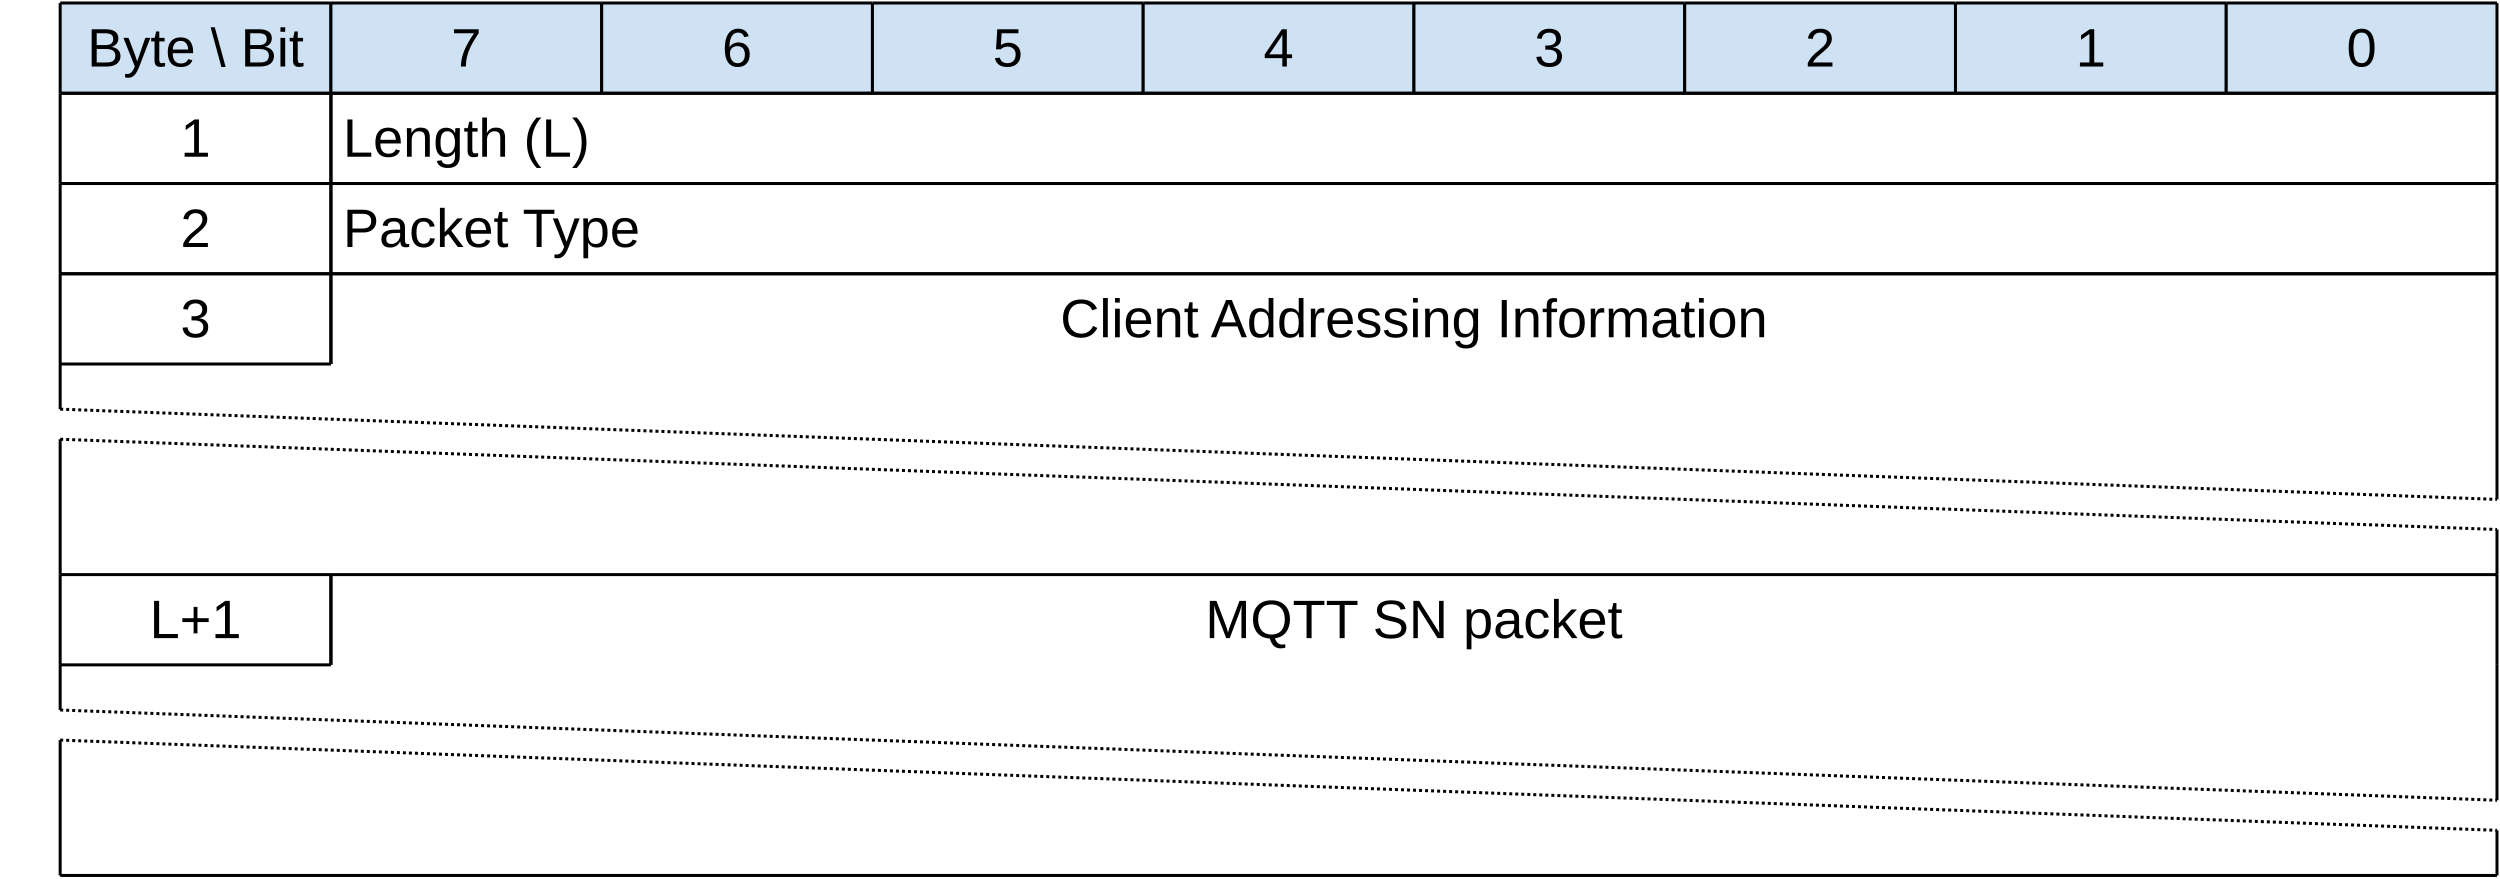
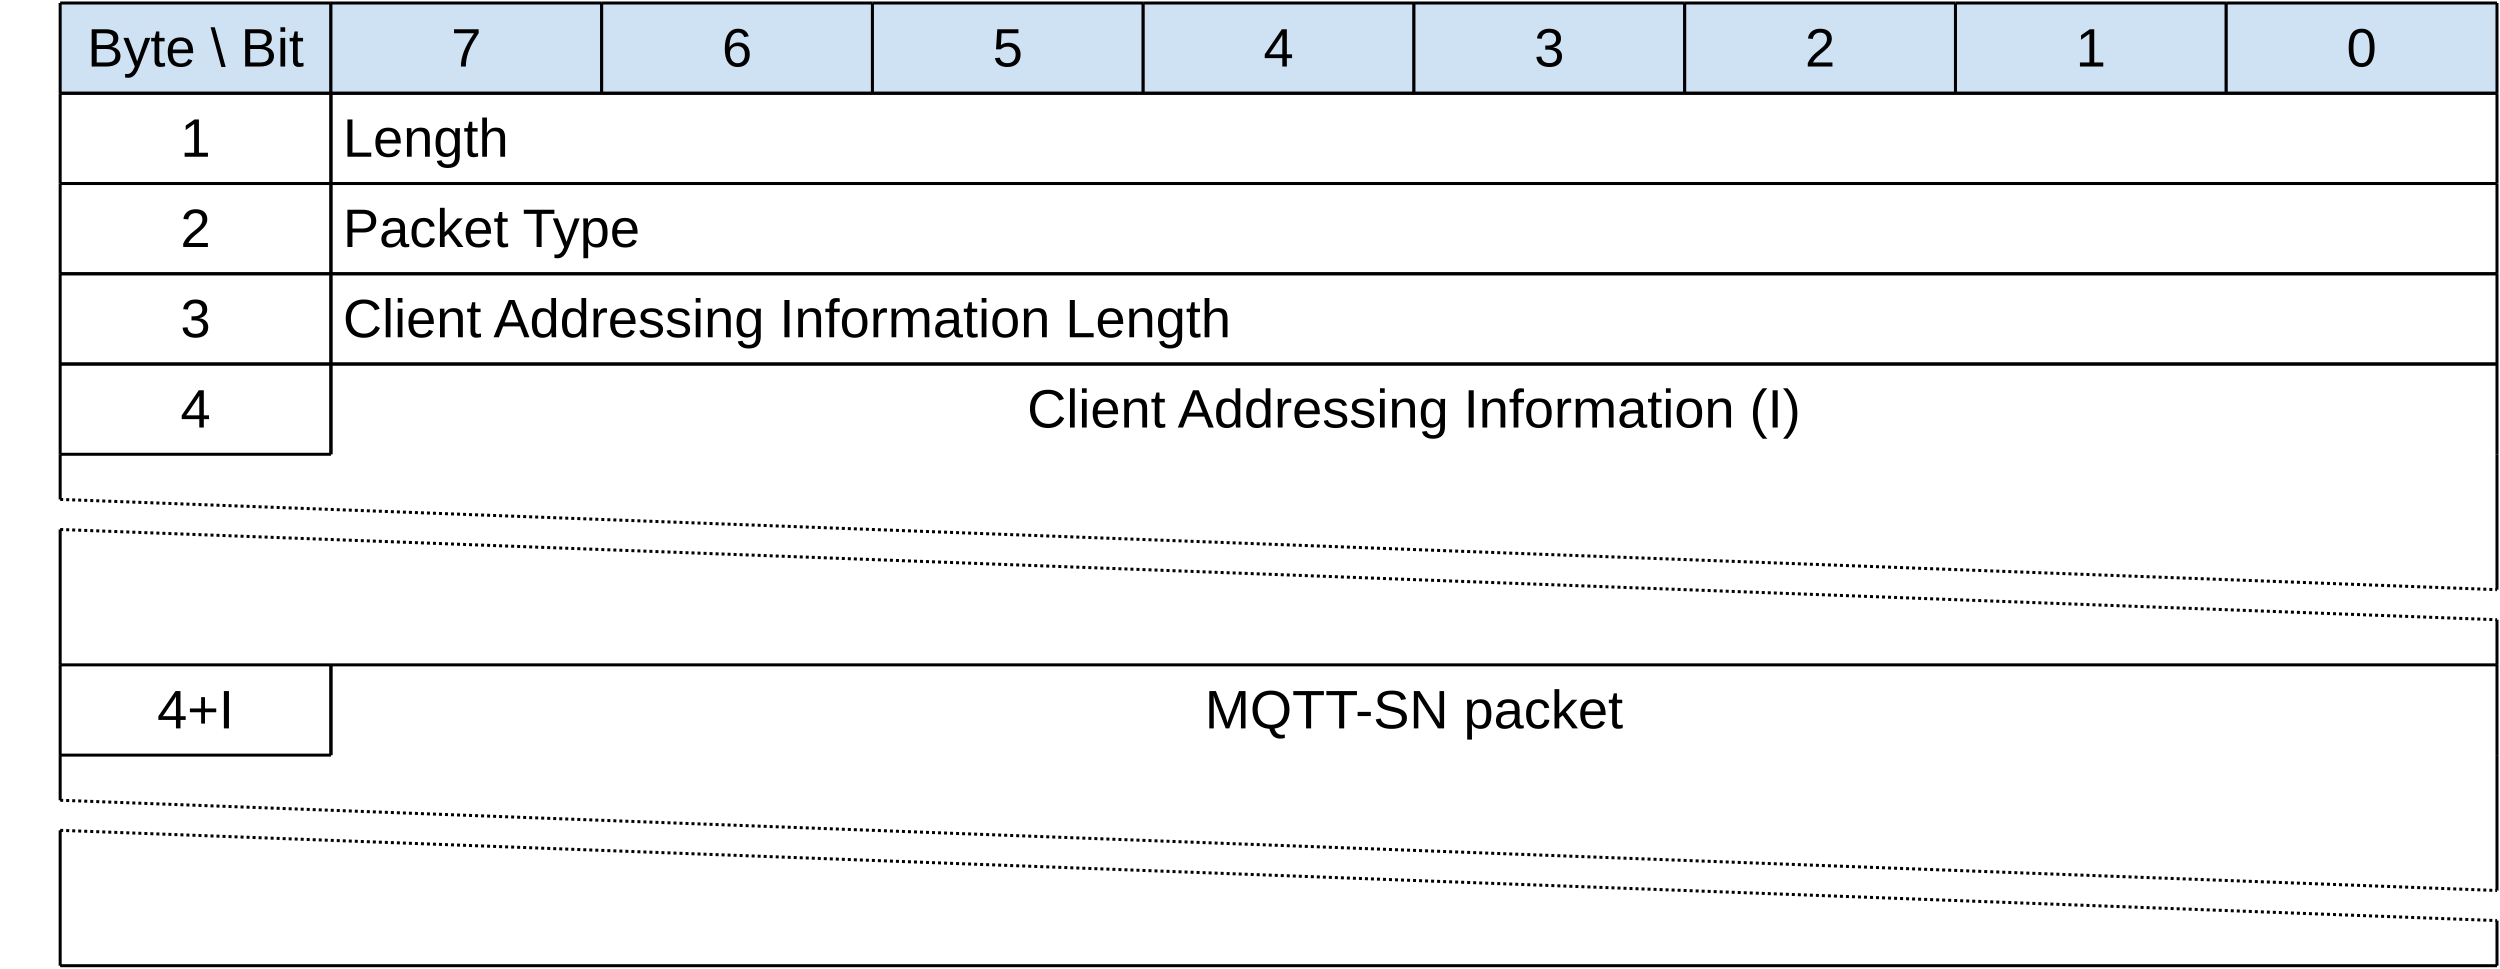
- <svg xmlns="http://www.w3.org/2000/svg" version="1.0" width="831" height="292" viewBox="0 0 831 292">
+ <svg xmlns="http://www.w3.org/2000/svg" version="1.0" width="831" height="322" viewBox="0 0 831 322">
  <rect x="20" y="1" height="30" width="90" fill="#cfe2f3" />
  <line x1="20" y1="1" x2="110" y2="1" stroke="#000000" stroke-width="1" />
  <line x1="20" y1="31" x2="110" y2="31" stroke="#000000" stroke-width="1" />
  <line x1="110" y1="1" x2="110" y2="31" stroke="#000000" stroke-width="1" />
  <line x1="20" y1="1" x2="20" y2="31" stroke="#000000" stroke-width="1" />
  <text font-size="18" font-family="Arial" x="65" y="17" text-anchor="middle" dominant-baseline="middle">Byte \ Bit</text>
  <rect x="110" y="1" height="30" width="90" fill="#cfe2f3" />
  <line x1="110" y1="1" x2="200" y2="1" stroke="#000000" stroke-width="1" />
  <line x1="110" y1="31" x2="200" y2="31" stroke="#000000" stroke-width="1" />
  <line x1="200" y1="1" x2="200" y2="31" stroke="#000000" stroke-width="1" />
  <line x1="110" y1="1" x2="110" y2="31" stroke="#000000" stroke-width="1" />
  <text font-size="18" font-family="Arial" x="155" y="17" text-anchor="middle" dominant-baseline="middle">7</text>
  <rect x="200" y="1" height="30" width="90" fill="#cfe2f3" />
  <line x1="200" y1="1" x2="290" y2="1" stroke="#000000" stroke-width="1" />
  <line x1="200" y1="31" x2="290" y2="31" stroke="#000000" stroke-width="1" />
  <line x1="290" y1="1" x2="290" y2="31" stroke="#000000" stroke-width="1" />
  <line x1="200" y1="1" x2="200" y2="31" stroke="#000000" stroke-width="1" />
  <text font-size="18" font-family="Arial" x="245" y="17" text-anchor="middle" dominant-baseline="middle">6</text>
  <rect x="290" y="1" height="30" width="90" fill="#cfe2f3" />
  <line x1="290" y1="1" x2="380" y2="1" stroke="#000000" stroke-width="1" />
  <line x1="290" y1="31" x2="380" y2="31" stroke="#000000" stroke-width="1" />
  <line x1="380" y1="1" x2="380" y2="31" stroke="#000000" stroke-width="1" />
  <line x1="290" y1="1" x2="290" y2="31" stroke="#000000" stroke-width="1" />
  <text font-size="18" font-family="Arial" x="335" y="17" text-anchor="middle" dominant-baseline="middle">5</text>
  <rect x="380" y="1" height="30" width="90" fill="#cfe2f3" />
  <line x1="380" y1="1" x2="470" y2="1" stroke="#000000" stroke-width="1" />
  <line x1="380" y1="31" x2="470" y2="31" stroke="#000000" stroke-width="1" />
  <line x1="470" y1="1" x2="470" y2="31" stroke="#000000" stroke-width="1" />
  <line x1="380" y1="1" x2="380" y2="31" stroke="#000000" stroke-width="1" />
  <text font-size="18" font-family="Arial" x="425" y="17" text-anchor="middle" dominant-baseline="middle">4</text>
  <rect x="470" y="1" height="30" width="90" fill="#cfe2f3" />
  <line x1="470" y1="1" x2="560" y2="1" stroke="#000000" stroke-width="1" />
  <line x1="470" y1="31" x2="560" y2="31" stroke="#000000" stroke-width="1" />
  <line x1="560" y1="1" x2="560" y2="31" stroke="#000000" stroke-width="1" />
  <line x1="470" y1="1" x2="470" y2="31" stroke="#000000" stroke-width="1" />
  <text font-size="18" font-family="Arial" x="515" y="17" text-anchor="middle" dominant-baseline="middle">3</text>
  <rect x="560" y="1" height="30" width="90" fill="#cfe2f3" />
  <line x1="560" y1="1" x2="650" y2="1" stroke="#000000" stroke-width="1" />
  <line x1="560" y1="31" x2="650" y2="31" stroke="#000000" stroke-width="1" />
  <line x1="650" y1="1" x2="650" y2="31" stroke="#000000" stroke-width="1" />
  <line x1="560" y1="1" x2="560" y2="31" stroke="#000000" stroke-width="1" />
  <text font-size="18" font-family="Arial" x="605" y="17" text-anchor="middle" dominant-baseline="middle">2</text>
  <rect x="650" y="1" height="30" width="90" fill="#cfe2f3" />
  <line x1="650" y1="1" x2="740" y2="1" stroke="#000000" stroke-width="1" />
  <line x1="650" y1="31" x2="740" y2="31" stroke="#000000" stroke-width="1" />
  <line x1="740" y1="1" x2="740" y2="31" stroke="#000000" stroke-width="1" />
  <line x1="650" y1="1" x2="650" y2="31" stroke="#000000" stroke-width="1" />
  <text font-size="18" font-family="Arial" x="695" y="17" text-anchor="middle" dominant-baseline="middle">1</text>
  <rect x="740" y="1" height="30" width="90" fill="#cfe2f3" />
  <line x1="740" y1="1" x2="830" y2="1" stroke="#000000" stroke-width="1" />
  <line x1="740" y1="31" x2="830" y2="31" stroke="#000000" stroke-width="1" />
  <line x1="830" y1="1" x2="830" y2="31" stroke="#000000" stroke-width="1" />
  <line x1="740" y1="1" x2="740" y2="31" stroke="#000000" stroke-width="1" />
  <text font-size="18" font-family="Arial" x="785" y="17" text-anchor="middle" dominant-baseline="middle">0</text>
  <text font-size="18" font-family="Arial" x="15" y="16" text-anchor="end"> </text>
  <text font-size="18" font-family="Arial" x="15" y="46" text-anchor="end"> </text>
  <line x1="20" y1="31" x2="110" y2="31" stroke="#000000" stroke-width="1" />
  <line x1="20" y1="61" x2="110" y2="61" stroke="#000000" stroke-width="1" />
  <line x1="110" y1="31" x2="110" y2="61" stroke="#000000" stroke-width="1" />
  <line x1="20" y1="31" x2="20" y2="61" stroke="#000000" stroke-width="1" />
  <text font-size="18" font-family="Arial" x="65" y="47" text-anchor="middle" dominant-baseline="middle">1</text>
  <line x1="110" y1="31" x2="830" y2="31" stroke="#000000" stroke-width="1" />
  <line x1="110" y1="61" x2="830" y2="61" stroke="#000000" stroke-width="1" />
  <line x1="830" y1="31" x2="830" y2="61" stroke="#000000" stroke-width="1" />
  <line x1="110" y1="31" x2="110" y2="61" stroke="#000000" stroke-width="1" />
-   <text font-size="18" font-family="Arial" x="114" y="47" text-anchor="start" dominant-baseline="middle">Length (L)</text>
+   <text font-size="18" font-family="Arial" x="114" y="47" text-anchor="start" dominant-baseline="middle">Length</text>
  <text font-size="18" font-family="Arial" x="15" y="76" text-anchor="end"> </text>
  <line x1="20" y1="61" x2="110" y2="61" stroke="#000000" stroke-width="1" />
  <line x1="20" y1="91" x2="110" y2="91" stroke="#000000" stroke-width="1" />
  <line x1="110" y1="61" x2="110" y2="91" stroke="#000000" stroke-width="1" />
  <line x1="20" y1="61" x2="20" y2="91" stroke="#000000" stroke-width="1" />
  <text font-size="18" font-family="Arial" x="65" y="77" text-anchor="middle" dominant-baseline="middle">2</text>
  <line x1="110" y1="61" x2="830" y2="61" stroke="#000000" stroke-width="1" />
  <line x1="110" y1="91" x2="830" y2="91" stroke="#000000" stroke-width="1" />
  <line x1="830" y1="61" x2="830" y2="91" stroke="#000000" stroke-width="1" />
  <line x1="110" y1="61" x2="110" y2="91" stroke="#000000" stroke-width="1" />
  <text font-size="18" font-family="Arial" x="114" y="77" text-anchor="start" dominant-baseline="middle">Packet Type</text>
  <text font-size="18" font-family="Arial" x="15" y="106" text-anchor="end"> </text>
  <line x1="20" y1="91" x2="110" y2="91" stroke="#000000" stroke-width="1" />
  <line x1="20" y1="121" x2="110" y2="121" stroke="#000000" stroke-width="1" />
  <line x1="110" y1="91" x2="110" y2="121" stroke="#000000" stroke-width="1" />
  <line x1="20" y1="91" x2="20" y2="121" stroke="#000000" stroke-width="1" />
  <text font-size="18" font-family="Arial" x="65" y="107" text-anchor="middle" dominant-baseline="middle">3</text>
  <line x1="110" y1="91" x2="830" y2="91" stroke="#000000" stroke-width="1" />
+   <line x1="110" y1="121" x2="830" y2="121" stroke="#000000" stroke-width="1" />
  <line x1="830" y1="91" x2="830" y2="121" stroke="#000000" stroke-width="1" />
  <line x1="110" y1="91" x2="110" y2="121" stroke="#000000" stroke-width="1" />
-   <text font-size="18" font-family="Arial" x="470" y="107" text-anchor="middle" dominant-baseline="middle">Client Addressing Information</text>
+   <text font-size="18" font-family="Arial" x="114" y="107" text-anchor="start" dominant-baseline="middle">Client Addressing Information Length</text>
  <text font-size="18" font-family="Arial" x="15" y="136" text-anchor="end"> </text>
-   <line x1="20" y1="121" x2="20" y2="136" stroke="#000000" stroke-width="1" />
-   <line x1="830" y1="121" x2="830" y2="166" stroke="#000000" stroke-width="1" />
-   <line stroke-dasharray="1,1" x1="20" y1="136" x2="830" y2="166" stroke="#000000" stroke-width="1" />
-   <line x1="20" y1="146" x2="20" y2="191" stroke="#000000" stroke-width="1" />
-   <line x1="830" y1="176" x2="830" y2="191" stroke="#000000" stroke-width="1" />
-   <line stroke-dasharray="1,1" x1="20" y1="146" x2="830" y2="176" stroke="#000000" stroke-width="1" />
-   <text font-size="18" font-family="Arial" x="15" y="206" text-anchor="end"> </text>
-   <line x1="20" y1="191" x2="110" y2="191" stroke="#000000" stroke-width="1" />
+   <line x1="20" y1="121" x2="110" y2="121" stroke="#000000" stroke-width="1" />
+   <line x1="20" y1="151" x2="110" y2="151" stroke="#000000" stroke-width="1" />
+   <line x1="110" y1="121" x2="110" y2="151" stroke="#000000" stroke-width="1" />
+   <line x1="20" y1="121" x2="20" y2="151" stroke="#000000" stroke-width="1" />
+   <text font-size="18" font-family="Arial" x="65" y="137" text-anchor="middle" dominant-baseline="middle">4</text>
+   <line x1="110" y1="121" x2="830" y2="121" stroke="#000000" stroke-width="1" />
+   <line x1="830" y1="121" x2="830" y2="151" stroke="#000000" stroke-width="1" />
+   <line x1="110" y1="121" x2="110" y2="151" stroke="#000000" stroke-width="1" />
+   <text font-size="18" font-family="Arial" x="470" y="137" text-anchor="middle" dominant-baseline="middle">Client Addressing Information (I)</text>
+   <text font-size="18" font-family="Arial" x="15" y="166" text-anchor="end"> </text>
+   <line x1="20" y1="151" x2="20" y2="166" stroke="#000000" stroke-width="1" />
+   <line x1="830" y1="151" x2="830" y2="196" stroke="#000000" stroke-width="1" />
+   <line stroke-dasharray="1,1" x1="20" y1="166" x2="830" y2="196" stroke="#000000" stroke-width="1" />
+   <line x1="20" y1="176" x2="20" y2="221" stroke="#000000" stroke-width="1" />
+   <line x1="830" y1="206" x2="830" y2="221" stroke="#000000" stroke-width="1" />
+   <line stroke-dasharray="1,1" x1="20" y1="176" x2="830" y2="206" stroke="#000000" stroke-width="1" />
+   <text font-size="18" font-family="Arial" x="15" y="236" text-anchor="end"> </text>
  <line x1="20" y1="221" x2="110" y2="221" stroke="#000000" stroke-width="1" />
-   <line x1="110" y1="191" x2="110" y2="221" stroke="#000000" stroke-width="1" />
-   <line x1="20" y1="191" x2="20" y2="221" stroke="#000000" stroke-width="1" />
-   <text font-size="18" font-family="Arial" x="65" y="207" text-anchor="middle" dominant-baseline="middle">L+1</text>
-   <line x1="110" y1="191" x2="830" y2="191" stroke="#000000" stroke-width="1" />
-   <line x1="830" y1="191" x2="830" y2="221" stroke="#000000" stroke-width="1" />
-   <line x1="110" y1="191" x2="110" y2="221" stroke="#000000" stroke-width="1" />
-   <text font-size="18" font-family="Arial" x="470" y="207" text-anchor="middle" dominant-baseline="middle">MQTT SN packet</text>
-   <text font-size="18" font-family="Arial" x="15" y="206" text-anchor="end"> </text>
+   <line x1="20" y1="251" x2="110" y2="251" stroke="#000000" stroke-width="1" />
+   <line x1="110" y1="221" x2="110" y2="251" stroke="#000000" stroke-width="1" />
+   <line x1="20" y1="221" x2="20" y2="251" stroke="#000000" stroke-width="1" />
+   <text font-size="18" font-family="Arial" x="65" y="237" text-anchor="middle" dominant-baseline="middle">4+I</text>
+   <line x1="110" y1="221" x2="830" y2="221" stroke="#000000" stroke-width="1" />
+   <line x1="830" y1="221" x2="830" y2="251" stroke="#000000" stroke-width="1" />
+   <line x1="110" y1="221" x2="110" y2="251" stroke="#000000" stroke-width="1" />
+   <text font-size="18" font-family="Arial" x="470" y="237" text-anchor="middle" dominant-baseline="middle">MQTT-SN packet</text>
  <text font-size="18" font-family="Arial" x="15" y="236" text-anchor="end"> </text>
-   <line x1="20" y1="221" x2="20" y2="236" stroke="#000000" stroke-width="1" />
-   <line x1="830" y1="221" x2="830" y2="266" stroke="#000000" stroke-width="1" />
-   <line stroke-dasharray="1,1" x1="20" y1="236" x2="830" y2="266" stroke="#000000" stroke-width="1" />
-   <line x1="20" y1="246" x2="20" y2="291" stroke="#000000" stroke-width="1" />
-   <line x1="830" y1="276" x2="830" y2="291" stroke="#000000" stroke-width="1" />
-   <line stroke-dasharray="1,1" x1="20" y1="246" x2="830" y2="276" stroke="#000000" stroke-width="1" />
-   <text font-size="18" font-family="Arial" x="15" y="306" text-anchor="end"> </text>
-   <line x1="20" y1="291" x2="830" y2="291" stroke="#000000" stroke-width="1" />
+   <text font-size="18" font-family="Arial" x="15" y="266" text-anchor="end"> </text>
+   <line x1="20" y1="251" x2="20" y2="266" stroke="#000000" stroke-width="1" />
+   <line x1="830" y1="251" x2="830" y2="296" stroke="#000000" stroke-width="1" />
+   <line stroke-dasharray="1,1" x1="20" y1="266" x2="830" y2="296" stroke="#000000" stroke-width="1" />
+   <line x1="20" y1="276" x2="20" y2="321" stroke="#000000" stroke-width="1" />
+   <line x1="830" y1="306" x2="830" y2="321" stroke="#000000" stroke-width="1" />
+   <line stroke-dasharray="1,1" x1="20" y1="276" x2="830" y2="306" stroke="#000000" stroke-width="1" />
+   <text font-size="18" font-family="Arial" x="15" y="336" text-anchor="end"> </text>
+   <line x1="20" y1="321" x2="830" y2="321" stroke="#000000" stroke-width="1" />
</svg>
